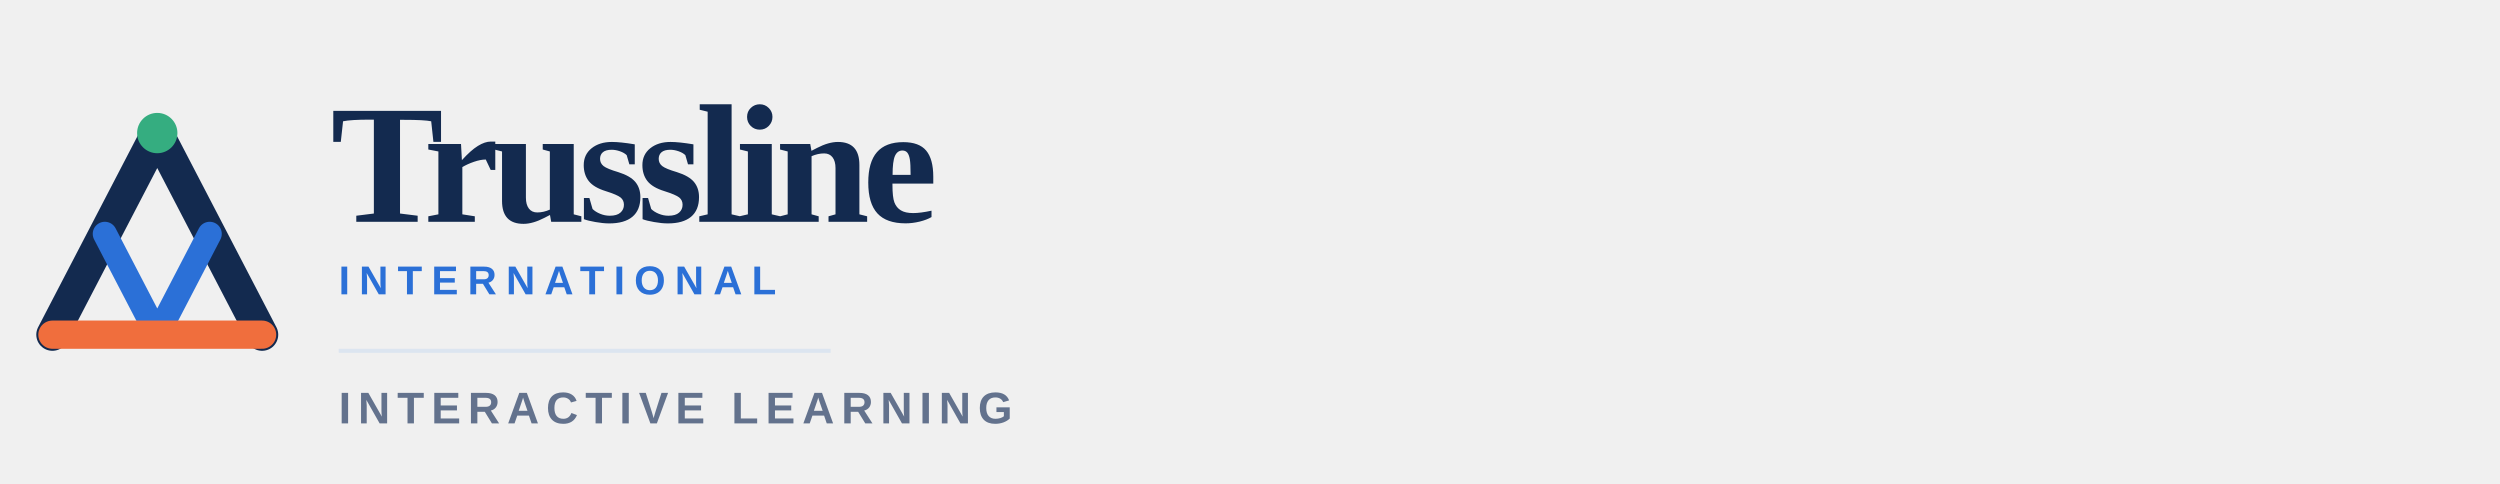
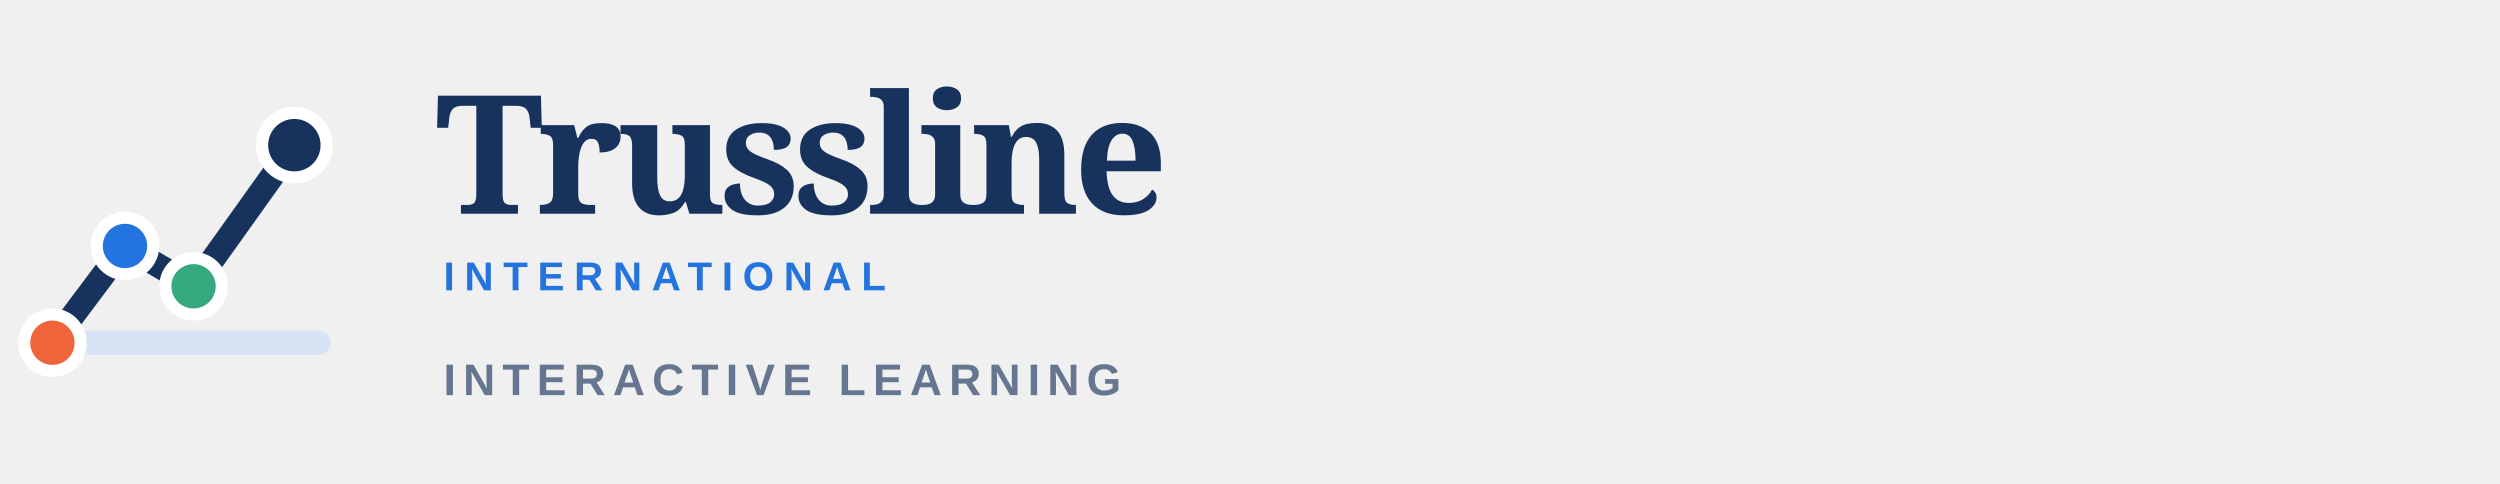
<svg xmlns="http://www.w3.org/2000/svg" viewBox="0 0 620 120" role="img" aria-labelledby="title desc">
-   <defs>
-     <style>
-     .word { fill: #132a4f; font-family: Georgia, 'Times New Roman', serif; font-size: 42px; font-weight: 700; letter-spacing: -1.8px; }
-     .international { fill: #2b70d7; font-family: Arial, Helvetica, sans-serif; font-size: 10px; font-weight: 800; letter-spacing: 2.3px; }
-     .caption { fill: #63728d; font-family: Arial, Helvetica, sans-serif; font-size: 11px; font-weight: 700; letter-spacing: 1.75px; }
-   </style>
-   </defs>
-   <g transform="translate(5 14)" fill="none" stroke-linecap="round" stroke-linejoin="round">
-     <path d="M8 69 34 19l26 50" stroke="#132a4f" stroke-width="8" />
-     <path d="m21 44 13 25 13-25" stroke="#2b70d7" stroke-width="6" />
-     <path d="M8 69h52" stroke="#f06e3d" stroke-width="7" />
-     <circle cx="34" cy="19" r="5" fill="#35ad80" stroke="none" />
+   <g transform="translate(5 18)" fill="none" stroke-linecap="round" stroke-linejoin="round">
+     <path d="M8 67 26 43l17 10 25-35" stroke="#17325d" stroke-width="6" />
+     <path d="M8 67h66" stroke="#d8e3f5" stroke-width="6" />
+     <circle cx="8" cy="67" r="7" fill="#f0643b" stroke="white" stroke-width="3" />
+     <circle cx="26" cy="43" r="7" fill="#2474df" stroke="white" stroke-width="3" />
+     <circle cx="43" cy="53" r="7" fill="#36a97f" stroke="white" stroke-width="3" />
+     <circle cx="68" cy="18" r="8" fill="#17325d" stroke="white" stroke-width="3" />
  </g>
-   <text class="word" x="82" y="55">Trussline</text>
-   <text class="international" x="84" y="73">INTERNATIONAL</text>
-   <path d="M84 87h122" stroke="#dce5f0" stroke-width="1" />
-   <text class="caption" x="84" y="105">INTERACTIVE LEARNING</text>
+   <text x="108" y="53" fill="#17325d" font-family="Georgia,serif" font-size="41" font-weight="700" letter-spacing="-1.7">Trussline</text>
+   <text x="110" y="72" fill="#2474df" font-family="Arial,sans-serif" font-size="10" font-weight="800" letter-spacing="2.4">INTERNATIONAL</text>
+   <text x="110" y="98" fill="#667690" font-family="Arial,sans-serif" font-size="11" font-weight="700" letter-spacing="1.8">INTERACTIVE LEARNING</text>
</svg>
